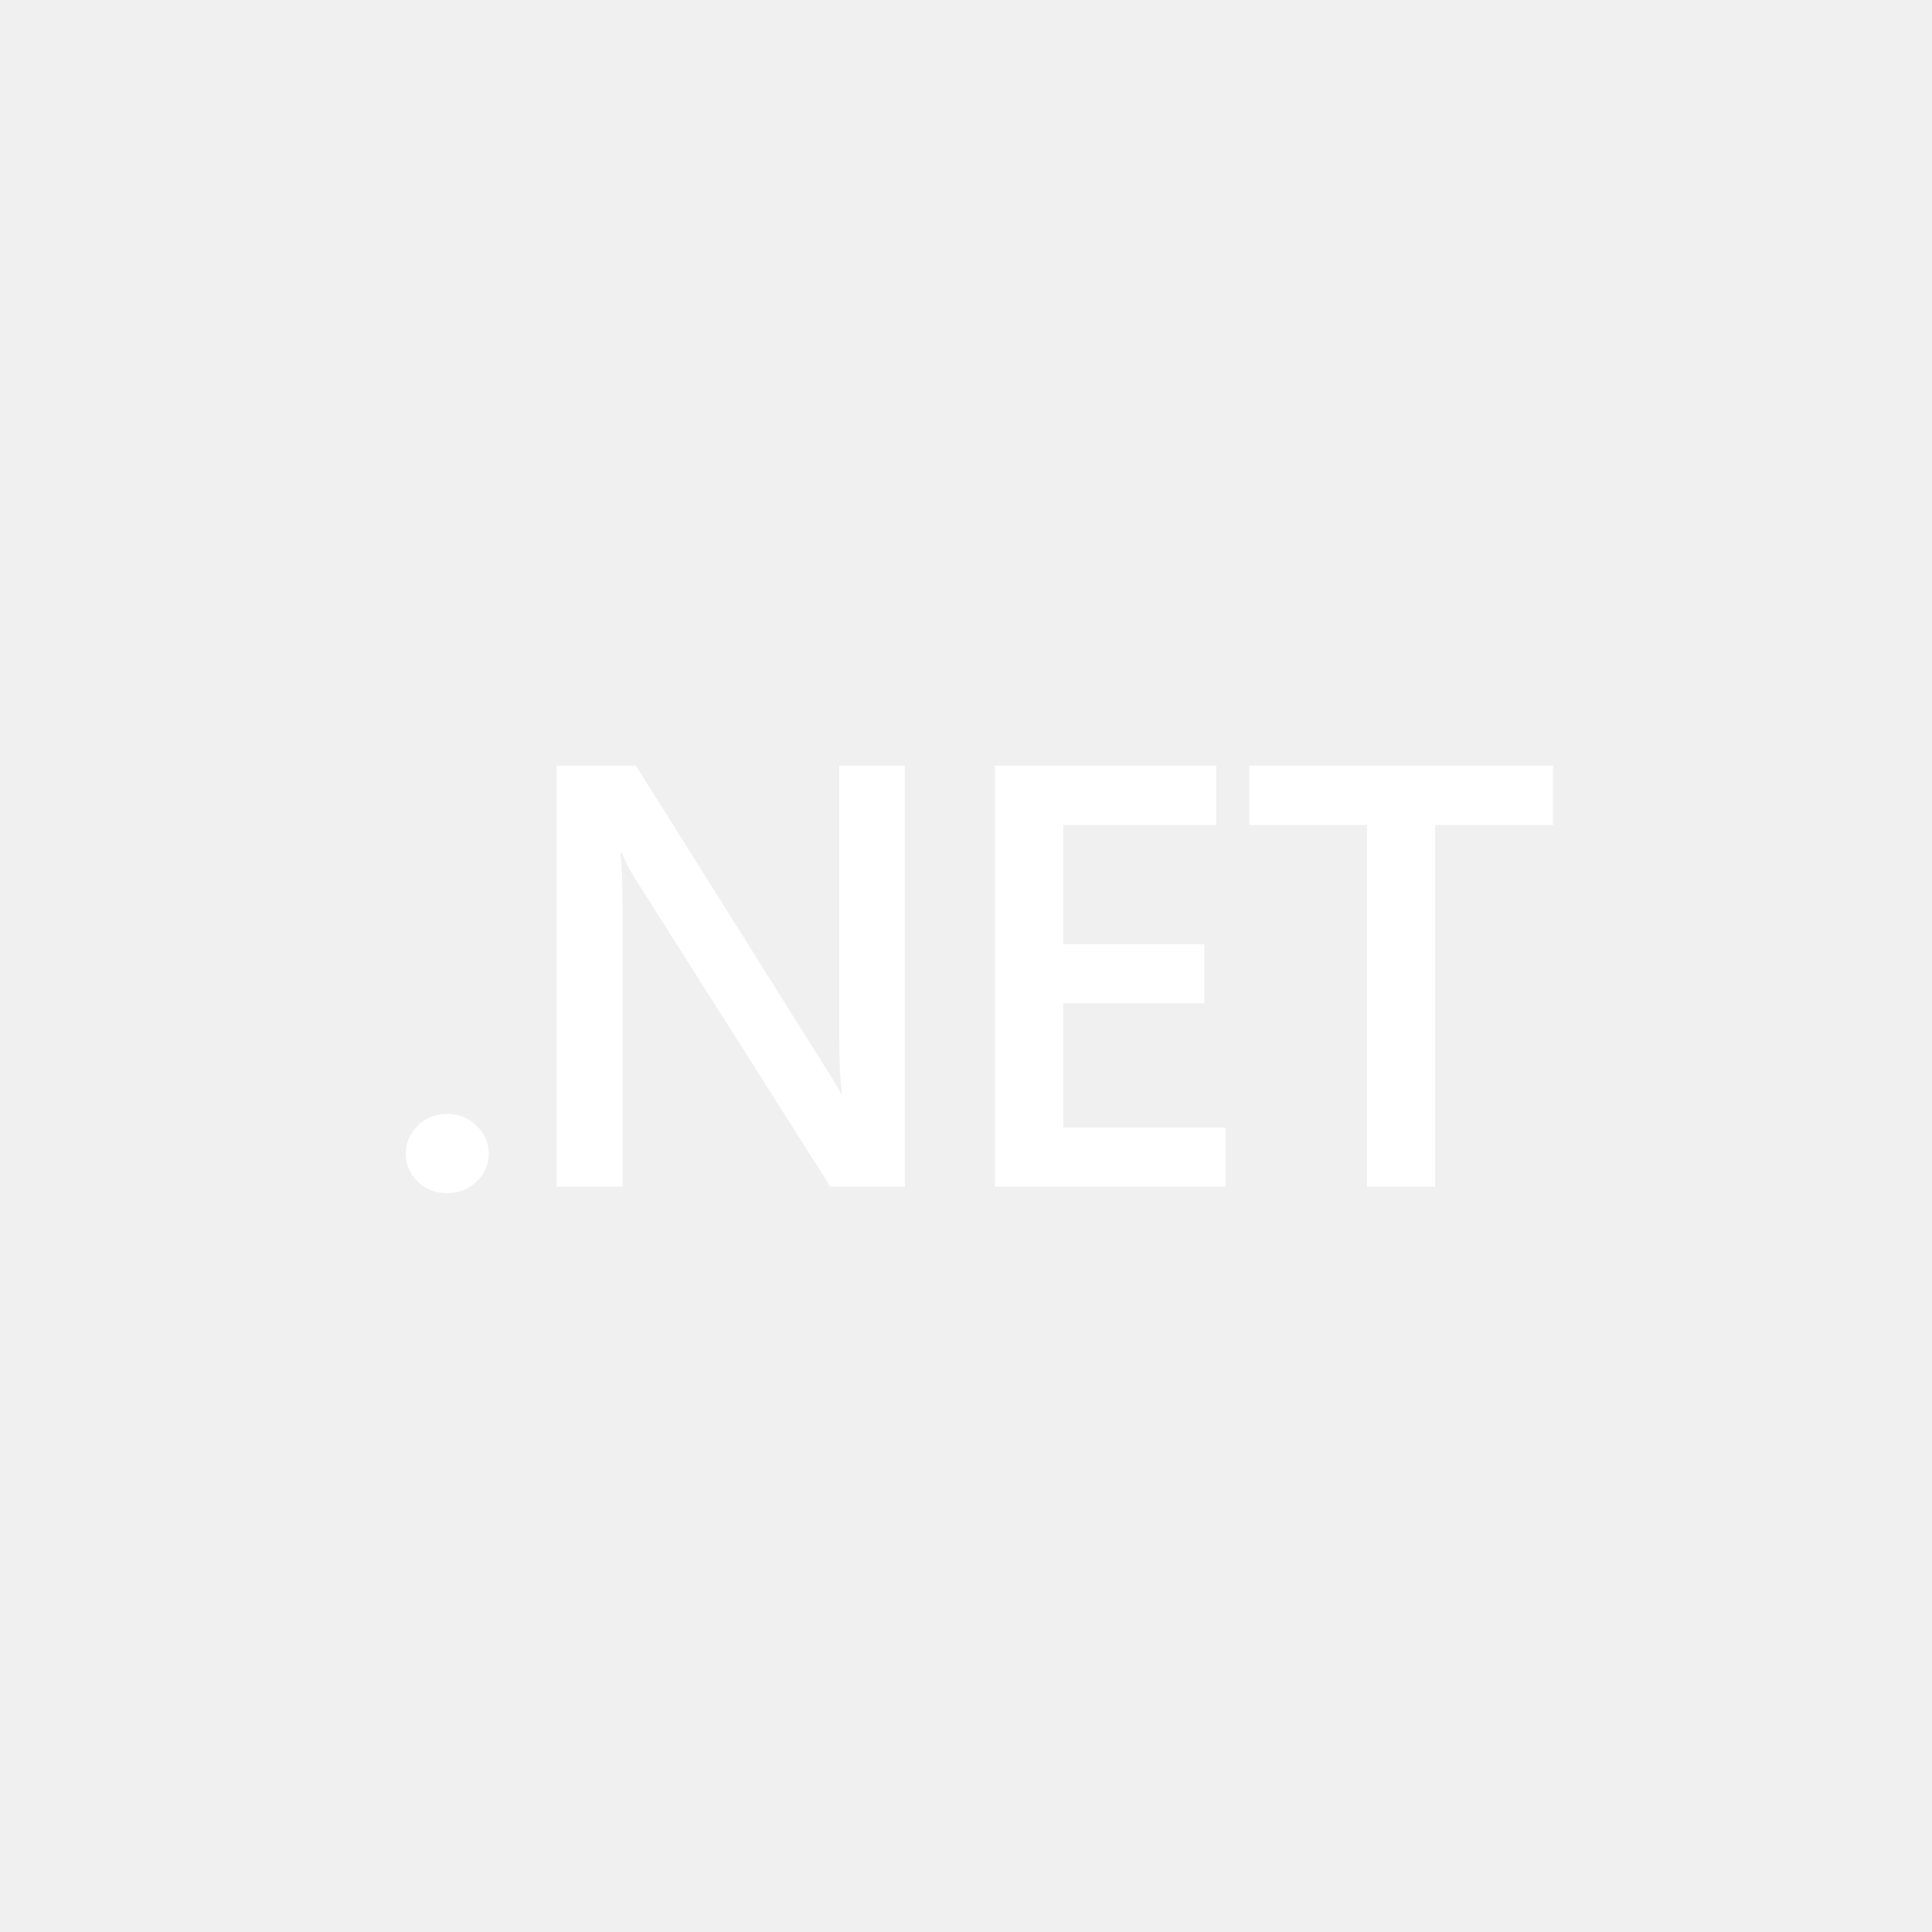
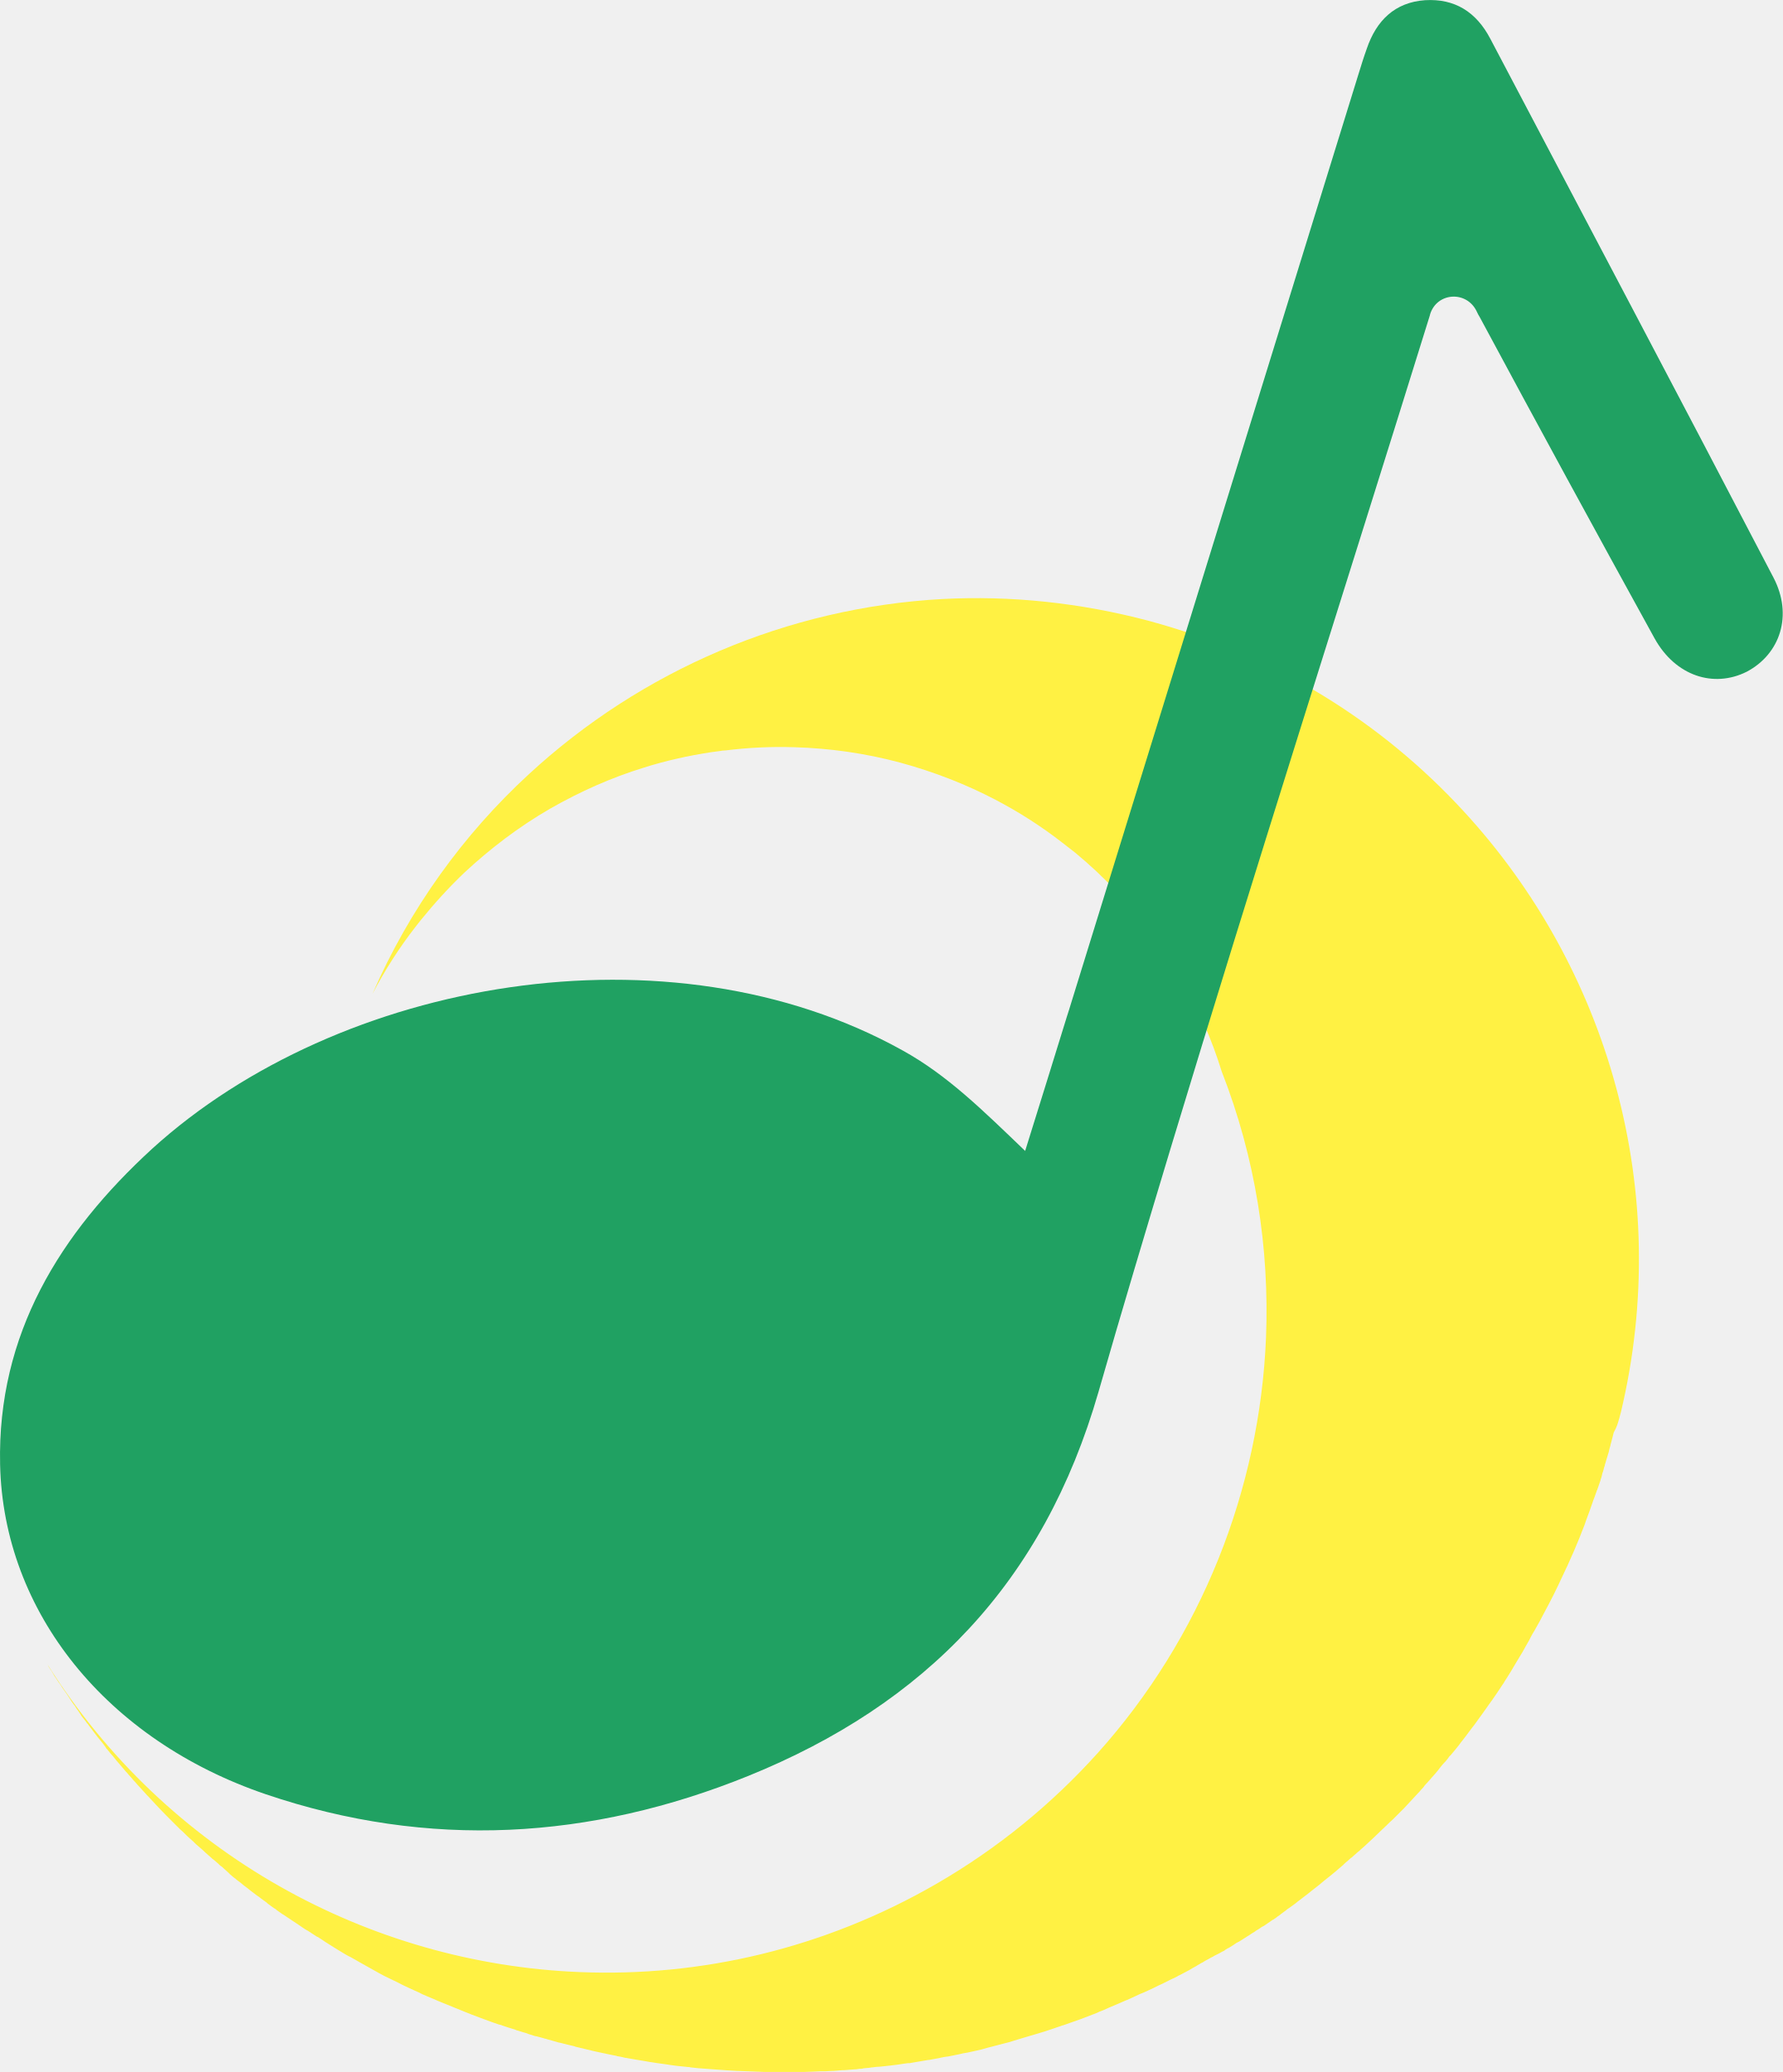
- <svg xmlns="http://www.w3.org/2000/svg" width="456" height="456" viewBox="0 0 456 456" version="1.1" xml:space="preserve" style="fill-rule:evenodd;clip-rule:evenodd;stroke-linejoin:round;stroke-miterlimit:2;">
-   <path d="m 105.5,281.609 c -2.703,0 -5.001,-0.9 -6.893,-2.702 -1.892,-1.848 -2.838,-4.042 -2.838,-6.582 0,-2.587 0.946,-4.804 2.838,-6.652 1.892,-1.848 4.19,-2.772 6.893,-2.772 2.748,0 5.068,0.924 6.96,2.772 1.937,1.848 2.906,4.064 2.906,6.652 0,2.54 -0.968,4.734 -2.906,6.582 -1.892,1.802 -4.212,2.702 -6.96,2.702 z" style="fill:#ffffff;fill-rule:nonzero;stroke-width:0.838" />
-   <path d="M 213.561,280.084 H 195.99 L 149.7,207.054 c -1.171,-1.848 -2.14,-3.765 -2.906,-5.751 h -0.406 c 0.361,2.125 0.541,6.675 0.541,13.65 v 65.132 h -15.543 v -99.36 h 18.719 l 44.737,71.298 c 1.892,2.957 3.109,4.989 3.649,6.098 h 0.27 c -0.45,-2.632 -0.676,-7.09 -0.676,-13.373 v -64.023 h 15.476 z" style="fill:#ffffff;fill-rule:nonzero;stroke-width:0.838" />
-   <path d="m 289.251,280.084 h -54.401 v -99.36 h 52.238 v 13.997 h -36.154 v 28.131 h 33.316 v 13.927 h -33.316 v 29.378 h 38.316 z" style="fill:#ffffff;fill-rule:nonzero;stroke-width:0.838" />
-   <path d="M 366.565,194.721 H 338.722 v 85.363 h -16.084 v -85.363 h -27.775 v -13.997 h 71.701 z" style="fill:#ffffff;fill-rule:nonzero;stroke-width:0.838" />
+ <svg xmlns="http://www.w3.org/2000/svg" width="184.022" height="213.91" viewBox="0 0 184.022 213.91" fill="none">
+   <path d="M49.622 208.333C49.95 208.442 50.277 208.588 50.605 208.697C50.86 208.77 51.078 208.879 51.333 208.952C51.369 208.952 51.406 208.988 51.442 208.988C51.478 208.988 51.515 209.025 51.588 209.025C51.624 209.025 51.66 209.061 51.733 209.061C51.77 209.061 51.806 209.098 51.806 209.098C52.025 209.171 52.243 209.243 52.461 209.316C52.607 209.353 52.789 209.426 52.934 209.462C53.08 209.498 53.189 209.535 53.335 209.608C53.371 209.608 53.444 209.644 53.48 209.644C53.663 209.717 53.881 209.753 54.063 209.826C54.209 209.863 54.354 209.899 54.5 209.972C54.718 210.045 54.973 210.118 55.191 210.191C55.264 210.191 55.3 210.227 55.373 210.227L55.41 210.227C55.446 210.227 55.482 210.263 55.519 210.263C55.555 210.263 55.628 210.3 55.664 210.3C55.81 210.336 55.956 210.373 56.065 210.409C56.174 210.446 56.247 210.482 56.356 210.482C56.392 210.482 56.429 210.518 56.429 210.518C56.465 210.518 56.502 210.555 56.574 210.555C56.866 210.628 57.193 210.737 57.484 210.81C57.594 210.846 57.703 210.883 57.776 210.883C58.067 210.956 58.358 211.029 58.649 211.101C58.868 211.138 59.05 211.211 59.268 211.247C59.304 211.247 59.341 211.247 59.341 211.284C59.705 211.356 60.032 211.466 60.396 211.539C60.688 211.611 61.015 211.684 61.306 211.757C61.598 211.83 61.852 211.866 62.144 211.939C62.216 211.939 62.253 211.976 62.326 211.976C62.398 211.976 62.435 212.012 62.508 212.012C62.544 212.012 62.617 212.049 62.653 212.049C62.944 212.121 63.272 212.158 63.563 212.231C63.599 212.231 63.636 212.231 63.672 212.267C63.964 212.304 64.255 212.377 64.546 212.449C64.582 212.449 64.582 212.449 64.619 212.449C64.692 212.449 64.728 212.486 64.801 212.486C65.092 212.522 65.347 212.595 65.638 212.632C65.856 212.668 66.075 212.704 66.293 212.741C66.584 212.777 66.876 212.85 67.13 212.887L67.167 212.887C67.385 212.923 67.603 212.959 67.858 212.996C68.113 213.032 68.368 213.069 68.659 213.105C68.732 213.105 68.841 213.142 68.914 213.142C68.987 213.142 69.059 213.178 69.132 213.178C69.642 213.251 70.188 213.324 70.698 213.36C70.807 213.36 70.916 213.397 71.025 213.397C71.134 213.397 71.207 213.397 71.28 213.433C71.826 213.506 72.372 213.542 72.881 213.579C74.301 213.688 75.684 213.797 77.104 213.834C77.395 213.834 77.686 213.87 78.014 213.87C78.341 213.87 78.669 213.907 78.997 213.907C79.179 213.907 79.324 213.907 79.506 213.907C79.834 213.907 80.198 213.907 80.525 213.907C80.744 213.907 80.926 213.907 81.144 213.907C81.399 213.907 81.69 213.907 81.981 213.907C82.2 213.907 82.418 213.907 82.673 213.907C82.782 213.907 82.855 213.907 82.928 213.907C83.292 213.907 83.619 213.87 83.983 213.87C84.238 213.87 84.493 213.834 84.748 213.834C84.784 213.834 84.784 213.834 84.82 213.834C84.893 213.834 84.93 213.834 85.002 213.834C85.075 213.834 85.148 213.834 85.221 213.834C85.439 213.834 85.658 213.797 85.912 213.797C85.949 213.797 85.985 213.797 86.022 213.797C86.313 213.761 86.641 213.761 86.932 213.724C87.004 213.724 87.077 213.724 87.114 213.724C87.405 213.688 87.733 213.688 88.024 213.652C88.278 213.652 88.533 213.615 88.752 213.579C88.788 213.579 88.825 213.579 88.825 213.579C88.897 213.579 89.007 213.579 89.079 213.542C89.189 213.542 89.261 213.506 89.371 213.506C89.589 213.506 89.771 213.469 89.989 213.433C90.026 213.433 90.026 213.433 90.062 213.433C90.317 213.397 90.572 213.36 90.826 213.36C91.154 213.324 91.518 213.287 91.846 213.251C92.137 213.214 92.428 213.178 92.719 213.142C92.974 213.105 93.229 213.069 93.447 213.032C93.556 213.032 93.666 212.996 93.738 212.996C93.775 212.996 93.811 212.996 93.848 212.996C93.884 212.996 93.884 212.996 93.92 212.996C93.993 212.996 94.03 212.959 94.102 212.959C94.685 212.85 95.231 212.777 95.813 212.668C95.813 212.668 95.85 212.668 95.886 212.668C96.214 212.595 96.541 212.559 96.869 212.486C97.196 212.413 97.524 212.34 97.888 212.304C98.252 212.231 98.616 212.158 98.98 212.085C99.271 212.012 99.599 211.939 99.89 211.903C100.218 211.83 100.545 211.757 100.873 211.684C101.2 211.611 101.528 211.539 101.856 211.429C102.183 211.356 102.511 211.247 102.838 211.174C103.166 211.101 103.494 210.992 103.821 210.919C104.112 210.846 104.404 210.774 104.695 210.664C105.059 210.555 105.423 210.446 105.787 210.336C106.114 210.227 106.442 210.154 106.769 210.045C107.133 209.936 107.497 209.826 107.861 209.717C108.153 209.608 108.444 209.535 108.735 209.426C109.063 209.316 109.354 209.207 109.681 209.098L109.718 209.098C110.337 208.879 110.955 208.66 111.574 208.442C111.975 208.296 112.411 208.114 112.812 207.968C113.03 207.895 113.285 207.786 113.503 207.677C113.831 207.568 114.122 207.422 114.45 207.276C114.777 207.13 115.069 207.021 115.396 206.875C115.687 206.766 115.942 206.62 116.233 206.511C116.27 206.511 116.306 206.475 116.343 206.475C116.634 206.329 116.925 206.22 117.216 206.074C117.507 205.928 117.835 205.782 118.126 205.673C118.417 205.527 118.709 205.418 119 205.272C119.036 205.236 119.109 205.236 119.145 205.199C119.437 205.054 119.728 204.908 119.983 204.799C120.055 204.762 120.128 204.726 120.201 204.689C120.347 204.617 120.492 204.544 120.638 204.471C120.747 204.434 120.82 204.362 120.929 204.325C121.038 204.289 121.147 204.216 121.257 204.179C121.402 204.107 121.548 204.034 121.657 203.961C121.766 203.924 121.875 203.851 121.948 203.815C121.948 203.815 121.985 203.815 122.021 203.779C122.239 203.669 122.421 203.56 122.64 203.451C122.676 203.451 122.676 203.414 122.713 203.414C122.822 203.341 122.967 203.269 123.076 203.196C123.258 203.086 123.44 203.014 123.586 202.904C123.732 202.831 123.877 202.722 124.023 202.649C124.096 202.613 124.205 202.576 124.278 202.504C124.35 202.467 124.46 202.394 124.532 202.358C124.678 202.285 124.824 202.212 124.933 202.139C124.969 202.103 125.006 202.103 125.078 202.066C125.115 202.066 125.115 202.03 125.151 202.03C125.224 201.993 125.297 201.957 125.333 201.921C125.442 201.884 125.515 201.811 125.624 201.775C125.697 201.738 125.77 201.702 125.843 201.666C125.916 201.629 126.025 201.556 126.098 201.52C126.17 201.483 126.243 201.447 126.316 201.411C126.352 201.411 126.389 201.374 126.425 201.338C126.425 201.338 126.462 201.338 126.462 201.301C126.498 201.301 126.498 201.265 126.534 201.265C126.644 201.192 126.753 201.119 126.862 201.083C127.08 200.937 127.299 200.828 127.481 200.682C127.517 200.682 127.554 200.645 127.59 200.609C127.626 200.573 127.663 200.573 127.736 200.536C127.772 200.5 127.845 200.463 127.881 200.463C128.136 200.281 128.427 200.135 128.682 199.953C128.791 199.88 128.864 199.844 128.973 199.771C129.119 199.662 129.301 199.553 129.483 199.443C129.556 199.407 129.592 199.37 129.628 199.334C129.738 199.261 129.883 199.188 129.992 199.115C130.138 199.006 130.284 198.897 130.466 198.824C130.684 198.678 130.939 198.496 131.157 198.35C131.266 198.277 131.339 198.205 131.448 198.168C131.594 198.059 131.74 197.986 131.849 197.877C131.994 197.767 132.14 197.695 132.249 197.585C132.358 197.512 132.431 197.439 132.54 197.367C132.65 197.294 132.759 197.221 132.868 197.112C132.941 197.075 133.014 197.002 133.086 196.966C133.305 196.82 133.523 196.638 133.742 196.492L133.778 196.456C134.033 196.237 134.324 196.055 134.579 195.837C134.87 195.618 135.161 195.399 135.416 195.181C135.707 194.962 135.962 194.744 136.253 194.525L136.29 194.489C136.799 194.051 137.345 193.651 137.855 193.213C138.11 192.995 138.364 192.776 138.619 192.558C138.656 192.558 138.656 192.521 138.692 192.485C138.91 192.266 139.165 192.084 139.384 191.865C139.42 191.829 139.456 191.793 139.493 191.793C139.711 191.61 139.93 191.392 140.148 191.21C140.184 191.173 140.257 191.137 140.294 191.1C140.548 190.845 140.84 190.627 141.094 190.372C141.568 189.935 142.004 189.534 142.441 189.097C142.659 188.878 142.914 188.659 143.133 188.441C143.351 188.222 143.569 188.004 143.788 187.822C143.97 187.639 144.188 187.421 144.37 187.239C144.552 187.056 144.734 186.874 144.916 186.692L144.953 186.656C145.426 186.146 145.899 185.636 146.372 185.126C146.481 185.016 146.591 184.907 146.663 184.798C146.809 184.652 146.955 184.506 147.064 184.324C147.209 184.178 147.319 184.033 147.464 183.887C147.537 183.778 147.646 183.705 147.719 183.595C148.047 183.231 148.374 182.867 148.665 182.466C148.811 182.284 148.957 182.102 149.102 181.956C149.139 181.92 149.175 181.883 149.211 181.847C149.321 181.701 149.466 181.555 149.575 181.373C149.612 181.337 149.648 181.264 149.721 181.227C149.903 181.009 150.085 180.79 150.267 180.572C150.485 180.317 150.704 180.025 150.886 179.77L150.922 179.734C151.359 179.187 151.759 178.604 152.196 178.058C152.779 177.256 153.361 176.455 153.943 175.617L153.98 175.58C154.016 175.544 154.016 175.508 154.053 175.471C154.417 174.961 154.744 174.451 155.108 173.905C155.181 173.795 155.254 173.722 155.29 173.613C155.472 173.358 155.618 173.103 155.8 172.812C155.982 172.52 156.164 172.229 156.346 171.901C156.528 171.609 156.71 171.282 156.892 170.99C157.074 170.699 157.256 170.407 157.401 170.116C157.547 169.861 157.693 169.606 157.838 169.351C157.875 169.278 157.911 169.205 157.947 169.132C158.093 168.841 158.239 168.586 158.421 168.294C158.603 168.003 158.748 167.675 158.93 167.383C159.258 166.764 159.585 166.145 159.913 165.525C160.24 164.906 160.568 164.25 160.859 163.631C161.15 163.048 161.405 162.429 161.696 161.846C161.733 161.809 161.733 161.736 161.769 161.7C162.024 161.154 162.242 160.607 162.497 160.061C162.679 159.623 162.861 159.186 163.043 158.749C163.152 158.458 163.262 158.203 163.371 157.911C163.516 157.583 163.626 157.255 163.735 156.927C163.844 156.6 163.99 156.272 164.099 155.944C164.172 155.689 164.281 155.47 164.354 155.215C164.426 154.997 164.499 154.778 164.608 154.523C164.645 154.45 164.645 154.377 164.681 154.304C164.718 154.195 164.754 154.122 164.79 154.013C164.79 153.976 164.79 153.976 164.827 153.94L164.827 153.904L164.827 153.867C164.827 153.867 164.827 153.831 164.863 153.831C164.972 153.539 165.045 153.284 165.154 152.993C165.154 152.956 165.191 152.92 165.191 152.883C165.191 152.847 165.227 152.811 165.227 152.738C165.3 152.556 165.336 152.41 165.373 152.228C165.373 152.191 165.409 152.118 165.409 152.082C165.409 152.046 165.409 152.009 165.446 152.009C165.482 151.863 165.518 151.754 165.555 151.608C165.555 151.572 165.591 151.499 165.591 151.463C165.628 151.39 165.664 151.28 165.664 151.208C165.7 151.135 165.7 151.062 165.737 150.989C165.737 150.953 165.773 150.88 165.773 150.843C165.846 150.552 165.955 150.297 166.028 150.005C166.028 149.969 166.064 149.933 166.064 149.896C166.064 149.823 166.101 149.787 166.101 149.714C166.101 149.677 166.137 149.605 166.137 149.568C166.174 149.495 166.174 149.386 166.21 149.313C166.246 149.24 166.246 149.204 166.246 149.131C166.246 149.095 166.283 149.058 166.283 149.022C166.356 148.694 166.465 148.366 166.538 148.038C166.538 148.002 166.574 147.929 166.574 147.892C166.902 147.309 167.011 146.909 167.12 146.508C167.12 146.472 167.156 146.435 167.156 146.399C167.193 146.289 167.193 146.216 167.229 146.107C167.229 146.071 167.266 146.034 167.266 145.998L167.266 145.961C167.266 145.925 167.302 145.889 167.302 145.852C172.762 123.009 165.992 99.912 151.068 83.736C142.623 74.555 131.558 67.597 118.599 64.099C111.465 62.205 104.294 61.476 97.306 61.841C81.253 62.715 66.184 69.236 54.609 79.911C47.839 86.141 42.269 93.828 38.447 102.608C39.721 100.167 41.214 97.835 42.888 95.686C43.07 95.467 43.252 95.212 43.434 94.993C44.817 93.281 46.31 91.642 47.911 90.112C50.569 87.634 53.517 85.376 56.793 83.481C59.923 81.696 63.126 80.275 66.439 79.255C68.732 78.526 71.061 78.016 73.427 77.652C73.719 77.615 73.973 77.579 74.265 77.543C74.483 77.506 74.701 77.47 74.92 77.47C77.249 77.178 79.579 77.069 81.981 77.142C81.981 77.142 81.981 77.142 82.018 77.142C85.658 77.251 89.334 77.761 92.974 78.745C96.432 79.692 99.708 80.967 102.766 82.57C105.204 83.845 107.534 85.339 109.681 87.015C110.118 87.343 110.555 87.707 110.992 88.035C112.484 89.274 113.904 90.585 115.251 92.043C117.726 94.702 119.983 97.653 121.875 100.932C123.659 104.065 125.078 107.271 126.098 110.586C129.592 119.512 131.048 128.875 130.684 138.092C130.029 153.831 123.986 169.096 113.285 181.009C108.589 186.219 103.02 190.809 96.65 194.489C85.039 201.192 72.299 204.107 59.85 203.596C38.083 202.722 17.19 191.392 4.851 171.755C4.887 171.828 4.923 171.864 4.96 171.937C4.96 171.974 4.996 171.974 4.996 172.01C4.996 172.047 5.033 172.083 5.033 172.083C5.105 172.192 5.142 172.265 5.215 172.374C5.215 172.374 5.215 172.411 5.251 172.411C5.36 172.593 5.469 172.775 5.579 172.957C5.579 172.994 5.615 172.994 5.615 173.03C5.651 173.067 5.688 173.14 5.724 173.176C5.761 173.249 5.833 173.322 5.87 173.395C5.87 173.431 5.906 173.431 5.906 173.467C5.979 173.54 6.015 173.65 6.088 173.722C6.125 173.759 6.161 173.832 6.197 173.868C6.234 173.905 6.234 173.941 6.27 173.977C6.343 174.087 6.379 174.16 6.452 174.269C6.525 174.342 6.561 174.451 6.634 174.524C6.707 174.597 6.743 174.706 6.816 174.779C6.925 174.925 6.998 175.07 7.107 175.216C7.144 175.253 7.144 175.289 7.18 175.325C7.217 175.398 7.289 175.508 7.362 175.617C7.435 175.726 7.508 175.835 7.617 175.981C7.653 176.018 7.653 176.054 7.69 176.054C7.726 176.091 7.726 176.127 7.763 176.163C7.763 176.2 7.799 176.2 7.799 176.236C7.835 176.309 7.908 176.382 7.945 176.455C8.054 176.601 8.163 176.746 8.272 176.928C8.309 176.965 8.309 177.001 8.345 177.038C8.345 177.074 8.381 177.074 8.381 177.111C8.418 177.147 8.454 177.22 8.491 177.256C8.527 177.329 8.6 177.366 8.636 177.438C8.709 177.548 8.818 177.657 8.891 177.766C8.927 177.803 8.927 177.839 8.964 177.876C8.964 177.912 9 177.912 9.037 177.949C9.073 177.985 9.109 178.021 9.109 178.058C9.219 178.204 9.364 178.386 9.473 178.531C9.546 178.641 9.619 178.714 9.692 178.823C9.91 179.114 10.129 179.406 10.347 179.661C10.529 179.879 10.711 180.098 10.857 180.317C10.893 180.353 10.929 180.426 10.966 180.499C11.002 180.535 11.039 180.572 11.075 180.608C11.257 180.827 11.439 181.082 11.657 181.3C11.876 181.592 12.094 181.847 12.349 182.138C12.567 182.393 12.749 182.612 12.968 182.867C13.004 182.903 13.004 182.94 13.04 182.94C13.223 183.158 13.405 183.377 13.586 183.559C13.623 183.632 13.696 183.668 13.732 183.741C13.987 183.996 14.205 184.288 14.46 184.543C14.678 184.798 14.933 185.053 15.152 185.308C15.188 185.344 15.188 185.344 15.225 185.381C15.88 186.073 16.535 186.801 17.227 187.494C17.408 187.676 17.59 187.858 17.772 188.04C17.882 188.149 17.954 188.222 18.064 188.332C18.136 188.404 18.209 188.477 18.282 188.55C18.464 188.732 18.682 188.951 18.901 189.133C19.156 189.388 19.41 189.643 19.665 189.862C19.884 190.044 20.066 190.226 20.284 190.445C20.357 190.481 20.393 190.554 20.466 190.59C20.466 190.627 20.502 190.627 20.502 190.627C20.757 190.845 21.012 191.064 21.23 191.283C21.449 191.465 21.631 191.647 21.849 191.829C21.922 191.902 21.958 191.938 22.031 191.975C22.213 192.12 22.359 192.266 22.541 192.412C22.577 192.448 22.614 192.485 22.65 192.521C22.723 192.594 22.759 192.631 22.832 192.667C22.941 192.74 23.05 192.849 23.123 192.922C23.232 193.031 23.342 193.104 23.451 193.213C23.487 193.25 23.487 193.25 23.524 193.286C23.56 193.323 23.596 193.323 23.596 193.359C23.596 193.359 23.633 193.359 23.633 193.396C23.669 193.396 23.669 193.432 23.706 193.468C23.888 193.614 24.07 193.796 24.288 193.942C24.324 193.978 24.361 193.978 24.361 194.015C24.397 194.051 24.47 194.088 24.506 194.124C24.616 194.197 24.688 194.27 24.798 194.343C24.87 194.379 24.907 194.452 24.98 194.489C25.125 194.634 25.307 194.744 25.489 194.889C25.598 194.962 25.708 195.071 25.853 195.181C25.962 195.254 26.035 195.326 26.144 195.399C26.326 195.545 26.508 195.691 26.69 195.8C26.763 195.837 26.836 195.909 26.872 195.946C27.091 196.092 27.309 196.274 27.527 196.419C27.564 196.456 27.6 196.492 27.637 196.529C27.855 196.674 28.073 196.857 28.292 197.002C28.328 197.002 28.328 197.039 28.365 197.039C28.438 197.075 28.474 197.112 28.547 197.184C28.765 197.33 28.947 197.476 29.166 197.622C29.202 197.622 29.202 197.658 29.238 197.658C29.457 197.804 29.675 197.95 29.893 198.095C29.966 198.132 30.039 198.205 30.112 198.241C30.403 198.423 30.694 198.642 30.985 198.824C31.24 199.006 31.495 199.188 31.786 199.334C31.823 199.37 31.859 199.37 31.895 199.407C32.187 199.589 32.441 199.771 32.733 199.953C32.733 199.953 32.733 199.953 32.769 199.953C33.06 200.135 33.352 200.318 33.606 200.5C33.934 200.718 34.261 200.901 34.589 201.119C34.88 201.301 35.135 201.447 35.426 201.629C35.681 201.775 35.899 201.921 36.154 202.03C36.263 202.103 36.373 202.139 36.482 202.212C36.737 202.358 36.991 202.504 37.246 202.649C37.537 202.831 37.865 202.977 38.156 203.159C38.447 203.341 38.775 203.487 39.066 203.669C39.357 203.815 39.649 203.997 39.976 204.143C40.34 204.325 40.741 204.507 41.105 204.689C41.359 204.835 41.614 204.944 41.905 205.09C42.233 205.236 42.524 205.382 42.852 205.527C43.107 205.637 43.361 205.746 43.616 205.892C43.798 205.965 43.98 206.037 44.126 206.11C44.344 206.183 44.526 206.292 44.745 206.365C45.072 206.511 45.4 206.657 45.691 206.766C46.019 206.912 46.346 207.021 46.674 207.167C47.001 207.312 47.329 207.422 47.657 207.568C48.02 207.713 48.385 207.859 48.748 208.005C49.04 208.114 49.331 208.223 49.622 208.333Z" fill="#FFF143">
+ 	</path>
+   <g style="mix-blend-mode:multiply">
+     <path d="M77.177 116.306C56.975 110.04 35.135 115.905 21.703 130.988C9.983 144.176 12.458 162.501 27.018 170.225C46.492 180.535 74.265 176.054 89.589 160.133C98.652 150.698 101.055 139.877 95.668 129.822C91.664 122.317 84.784 118.31 77.177 116.306Z" fill="#FFF143">
+ 		</path>
+   </g>
+   <path fill="#20A162" d="M113.39 143.7C115.792 135.321 118.308 126.943 120.82 118.6C129.52 89.819 138.692 61.218 147.61 32.51L147.61 32.48C148.302 30.148 151.431 29.968 152.45 32.19C152.523 32.372 152.631 32.548 152.74 32.73C158.71 43.842 164.721 54.881 170.8 65.92C172.948 69.782 176.878 71.062 180.3 69.35C183.758 67.528 185.098 63.518 183.06 59.62C173.378 41.04 163.585 22.534 153.83 3.99C152.374 1.221 150.158 -0.162 147.1 0.02C143.97 0.239 142.073 2.132 141.09 5.01C140.762 5.921 140.471 6.863 140.18 7.81C130.316 39.688 120.454 71.602 110.59 103.48C110.444 103.99 110.266 104.506 110.12 104.98C108.773 109.315 107.422 113.72 105.82 118.82C101.452 114.63 97.783 110.99 93.16 108.44C69.136 95.07 35.028 101.04 15.7 118.6C6.2 127.307 -0.281 137.727 0.01 151.17C0.338 166.471 11.04 179.656 27.42 185.23C44.273 190.95 60.979 189.934 77.25 183.34C95.486 175.944 107.712 163.41 113.39 143.7">
+ 	</path>
</svg>
